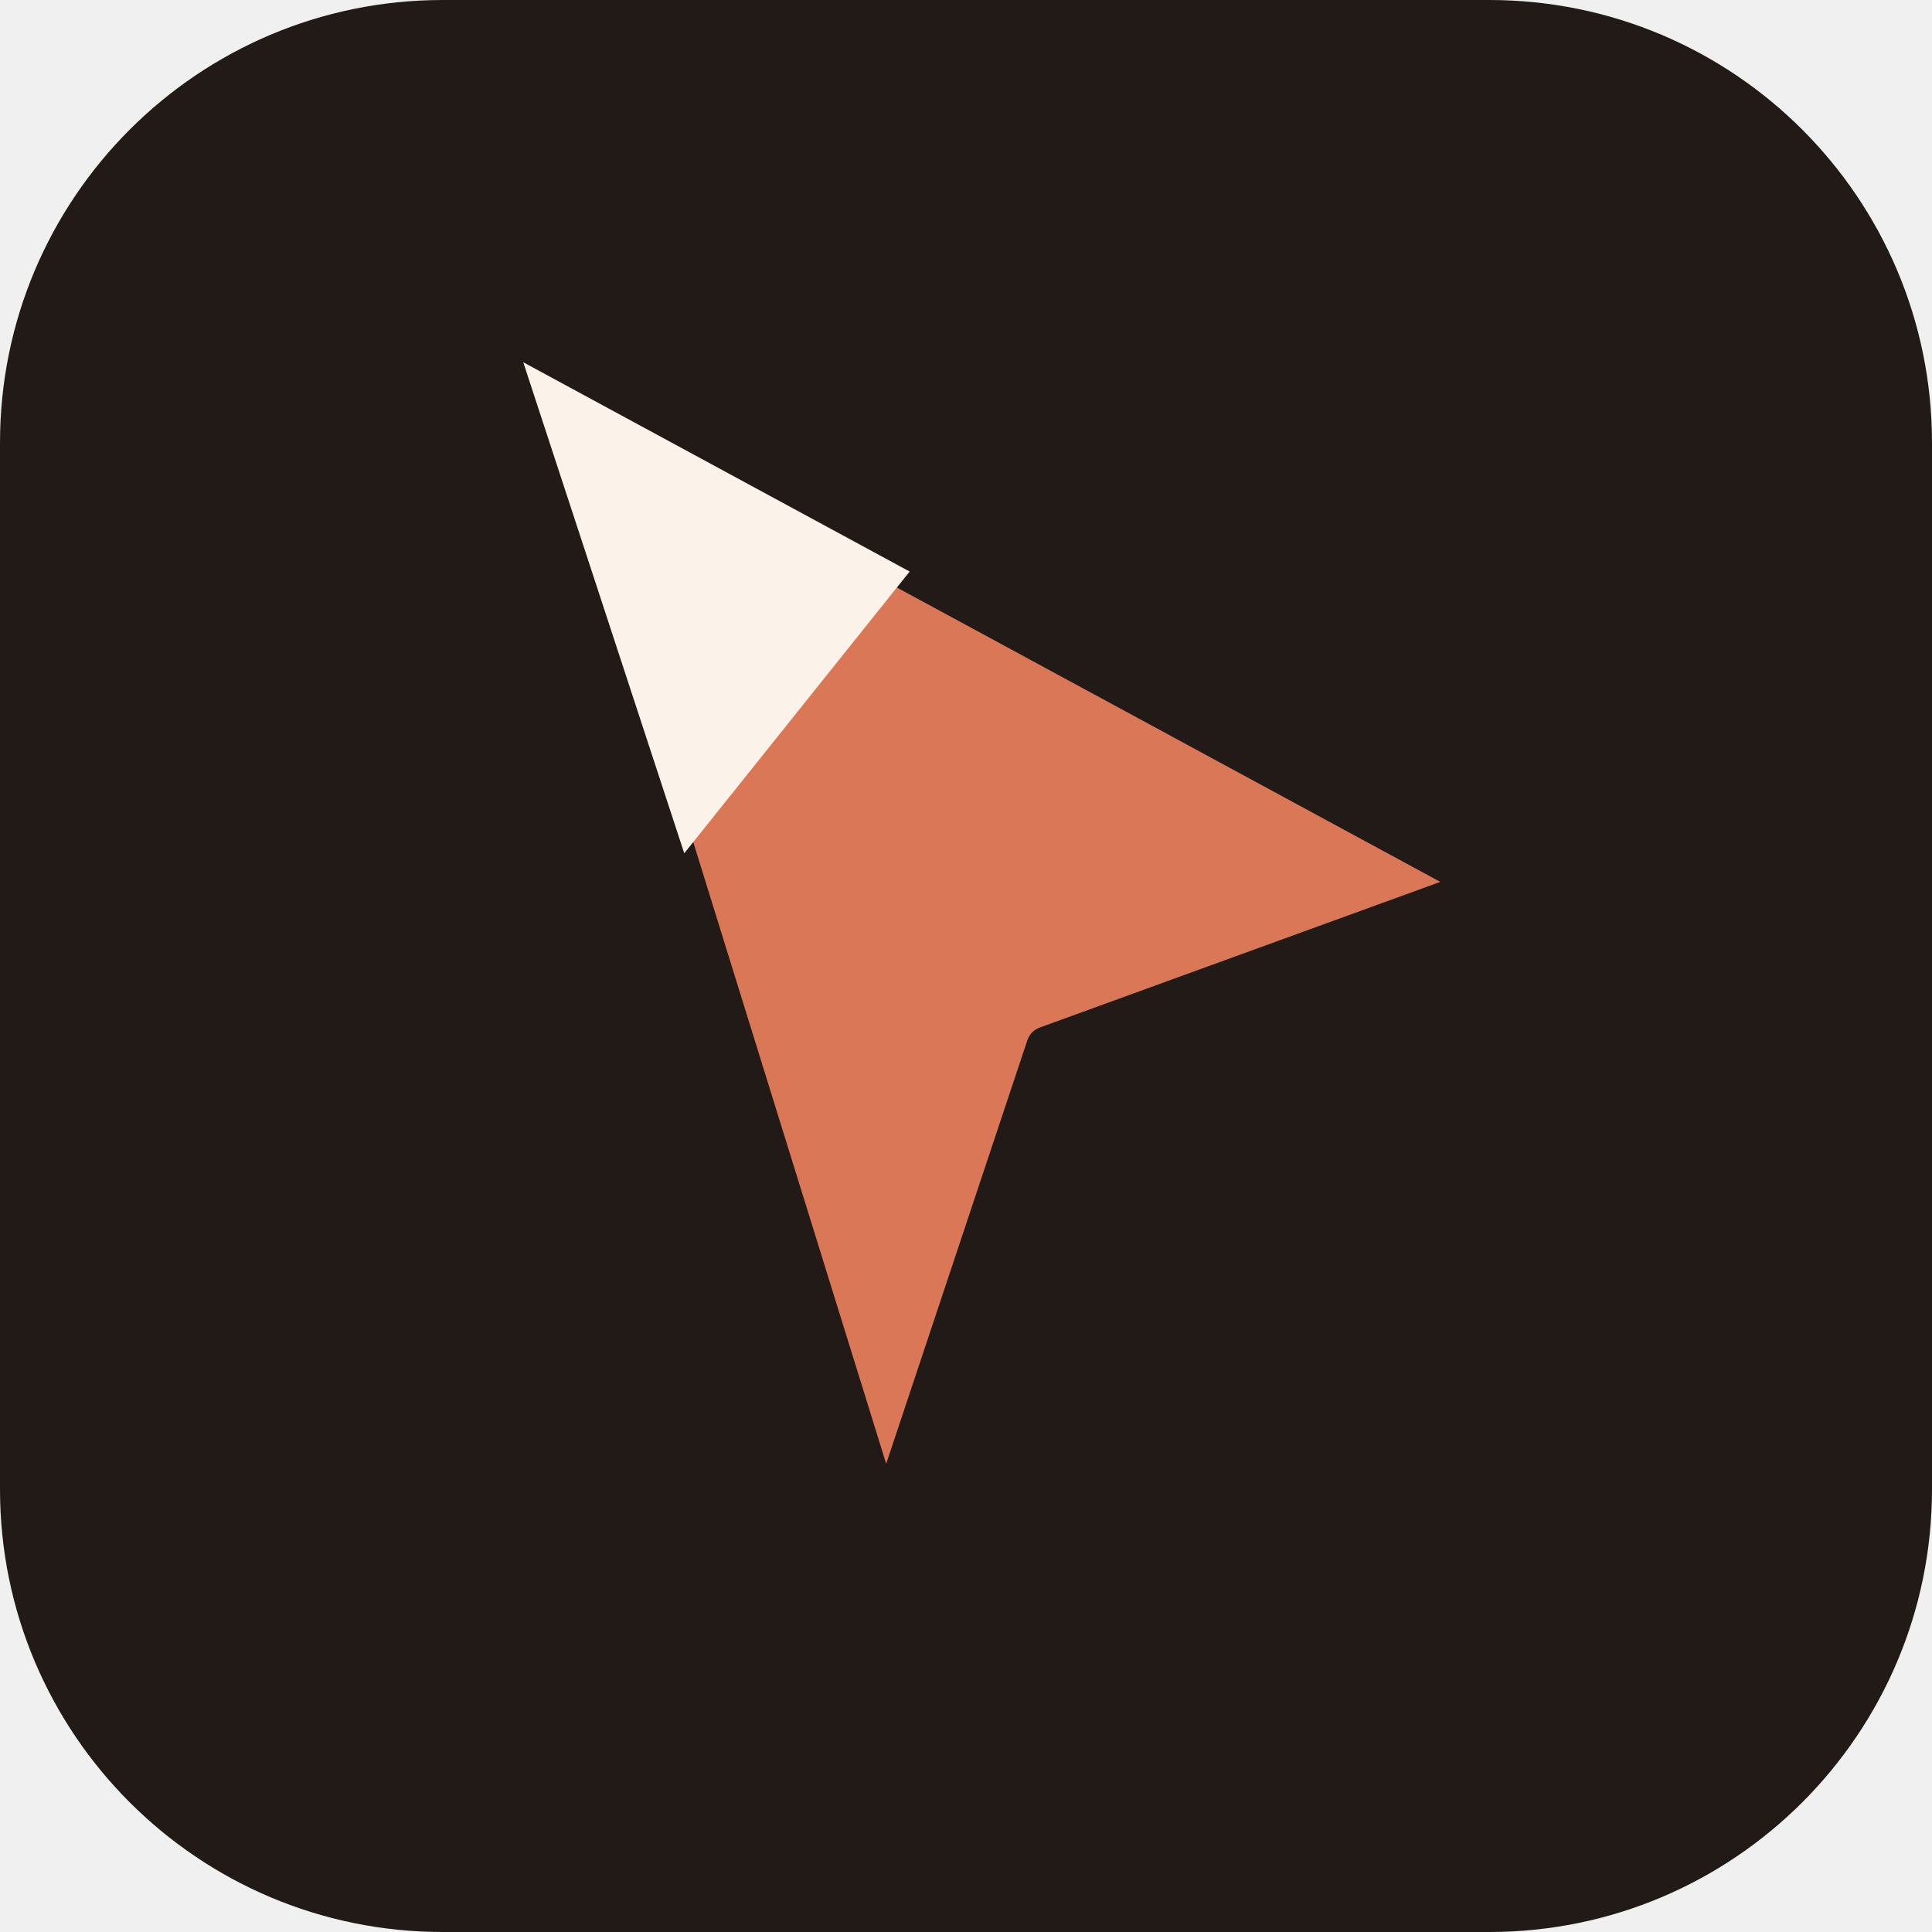
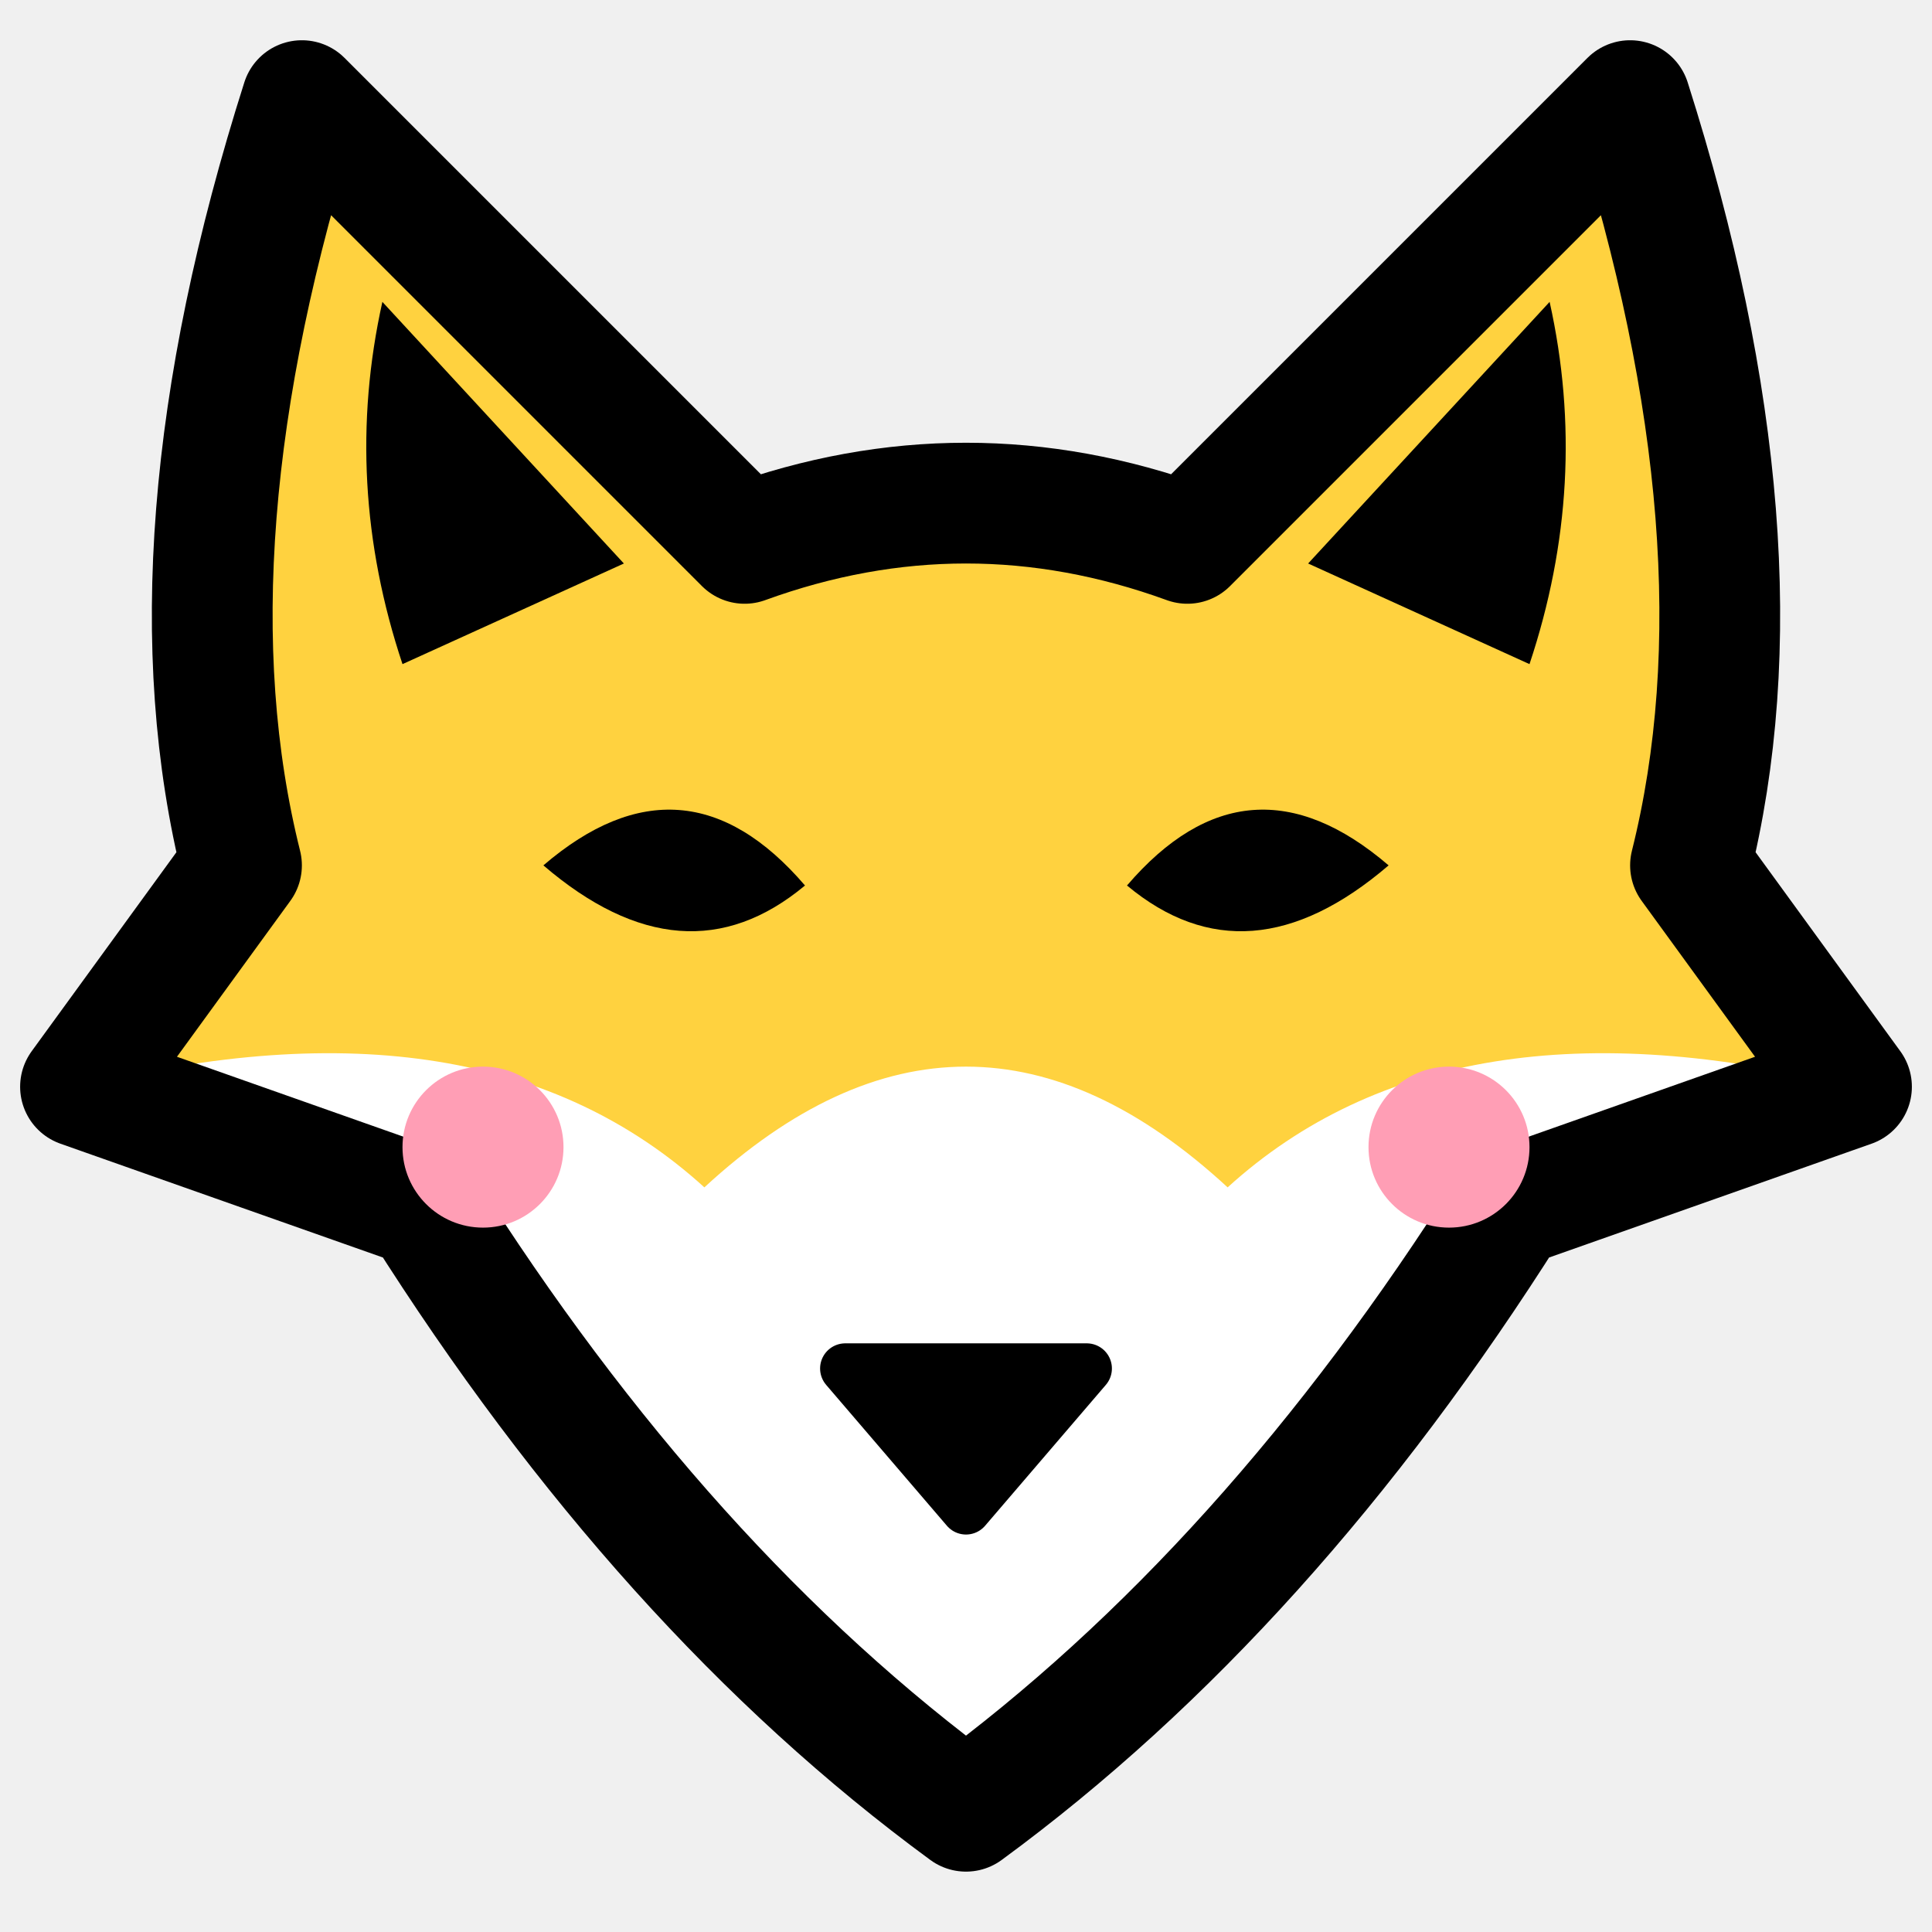
<svg xmlns="http://www.w3.org/2000/svg" viewBox="0 0 96 96">
-   <rect width="96" height="96" rx="22" fill="#221a16" />
-   <path d="M26 18 74 44 52 52 44 76Z" fill="#d97757" stroke="#221a16" stroke-width="2" stroke-linejoin="round" />
-   <path d="M26 18 45.2 28.4 34 42.4Z" fill="#fbf3e9" />
+   <path d="M15 5 37 27q11-4 22 0L81 5q7 22 3 38l8 11-17 6Q63 79 48 90 33 79 21 60L4 54l8-11Q8 27 15 5Z" fill="#ffd23f" />
+   <path d="M19 15 31 28 20 33Q17 24 19 15ZM77 15 65 28l11 5q3-9 1-18Z" fill="#000" />
+   <path d="M4 54l17 6Q33 79 48 90 63 79 75 60l17-6Q72 49 61 59 48 47 35 59 24 49 4 54Z" fill="#fff" />
+   <path d="M15 5 37 27q11-4 22 0L81 5q7 22 3 38l8 11-17 6Q63 79 48 90 33 79 21 60L4 54l8-11Q8 27 15 5Z" fill="none" stroke="#000" stroke-width="6" stroke-linejoin="round" />
+   <path d="M27 43q7-6 13 1-6 5-13-1ZM69 43q-7-6-13 1 6 5 13-1Z" />
+   <circle cx="24" cy="57" r="4" fill="#ff9eb5" />
+   <circle cx="72" cy="57" r="4" fill="#ff9eb5" />
+   <path d="M42 68h12l-6 7Z" stroke="#000" stroke-width="2.5" stroke-linejoin="round" />
</svg>
